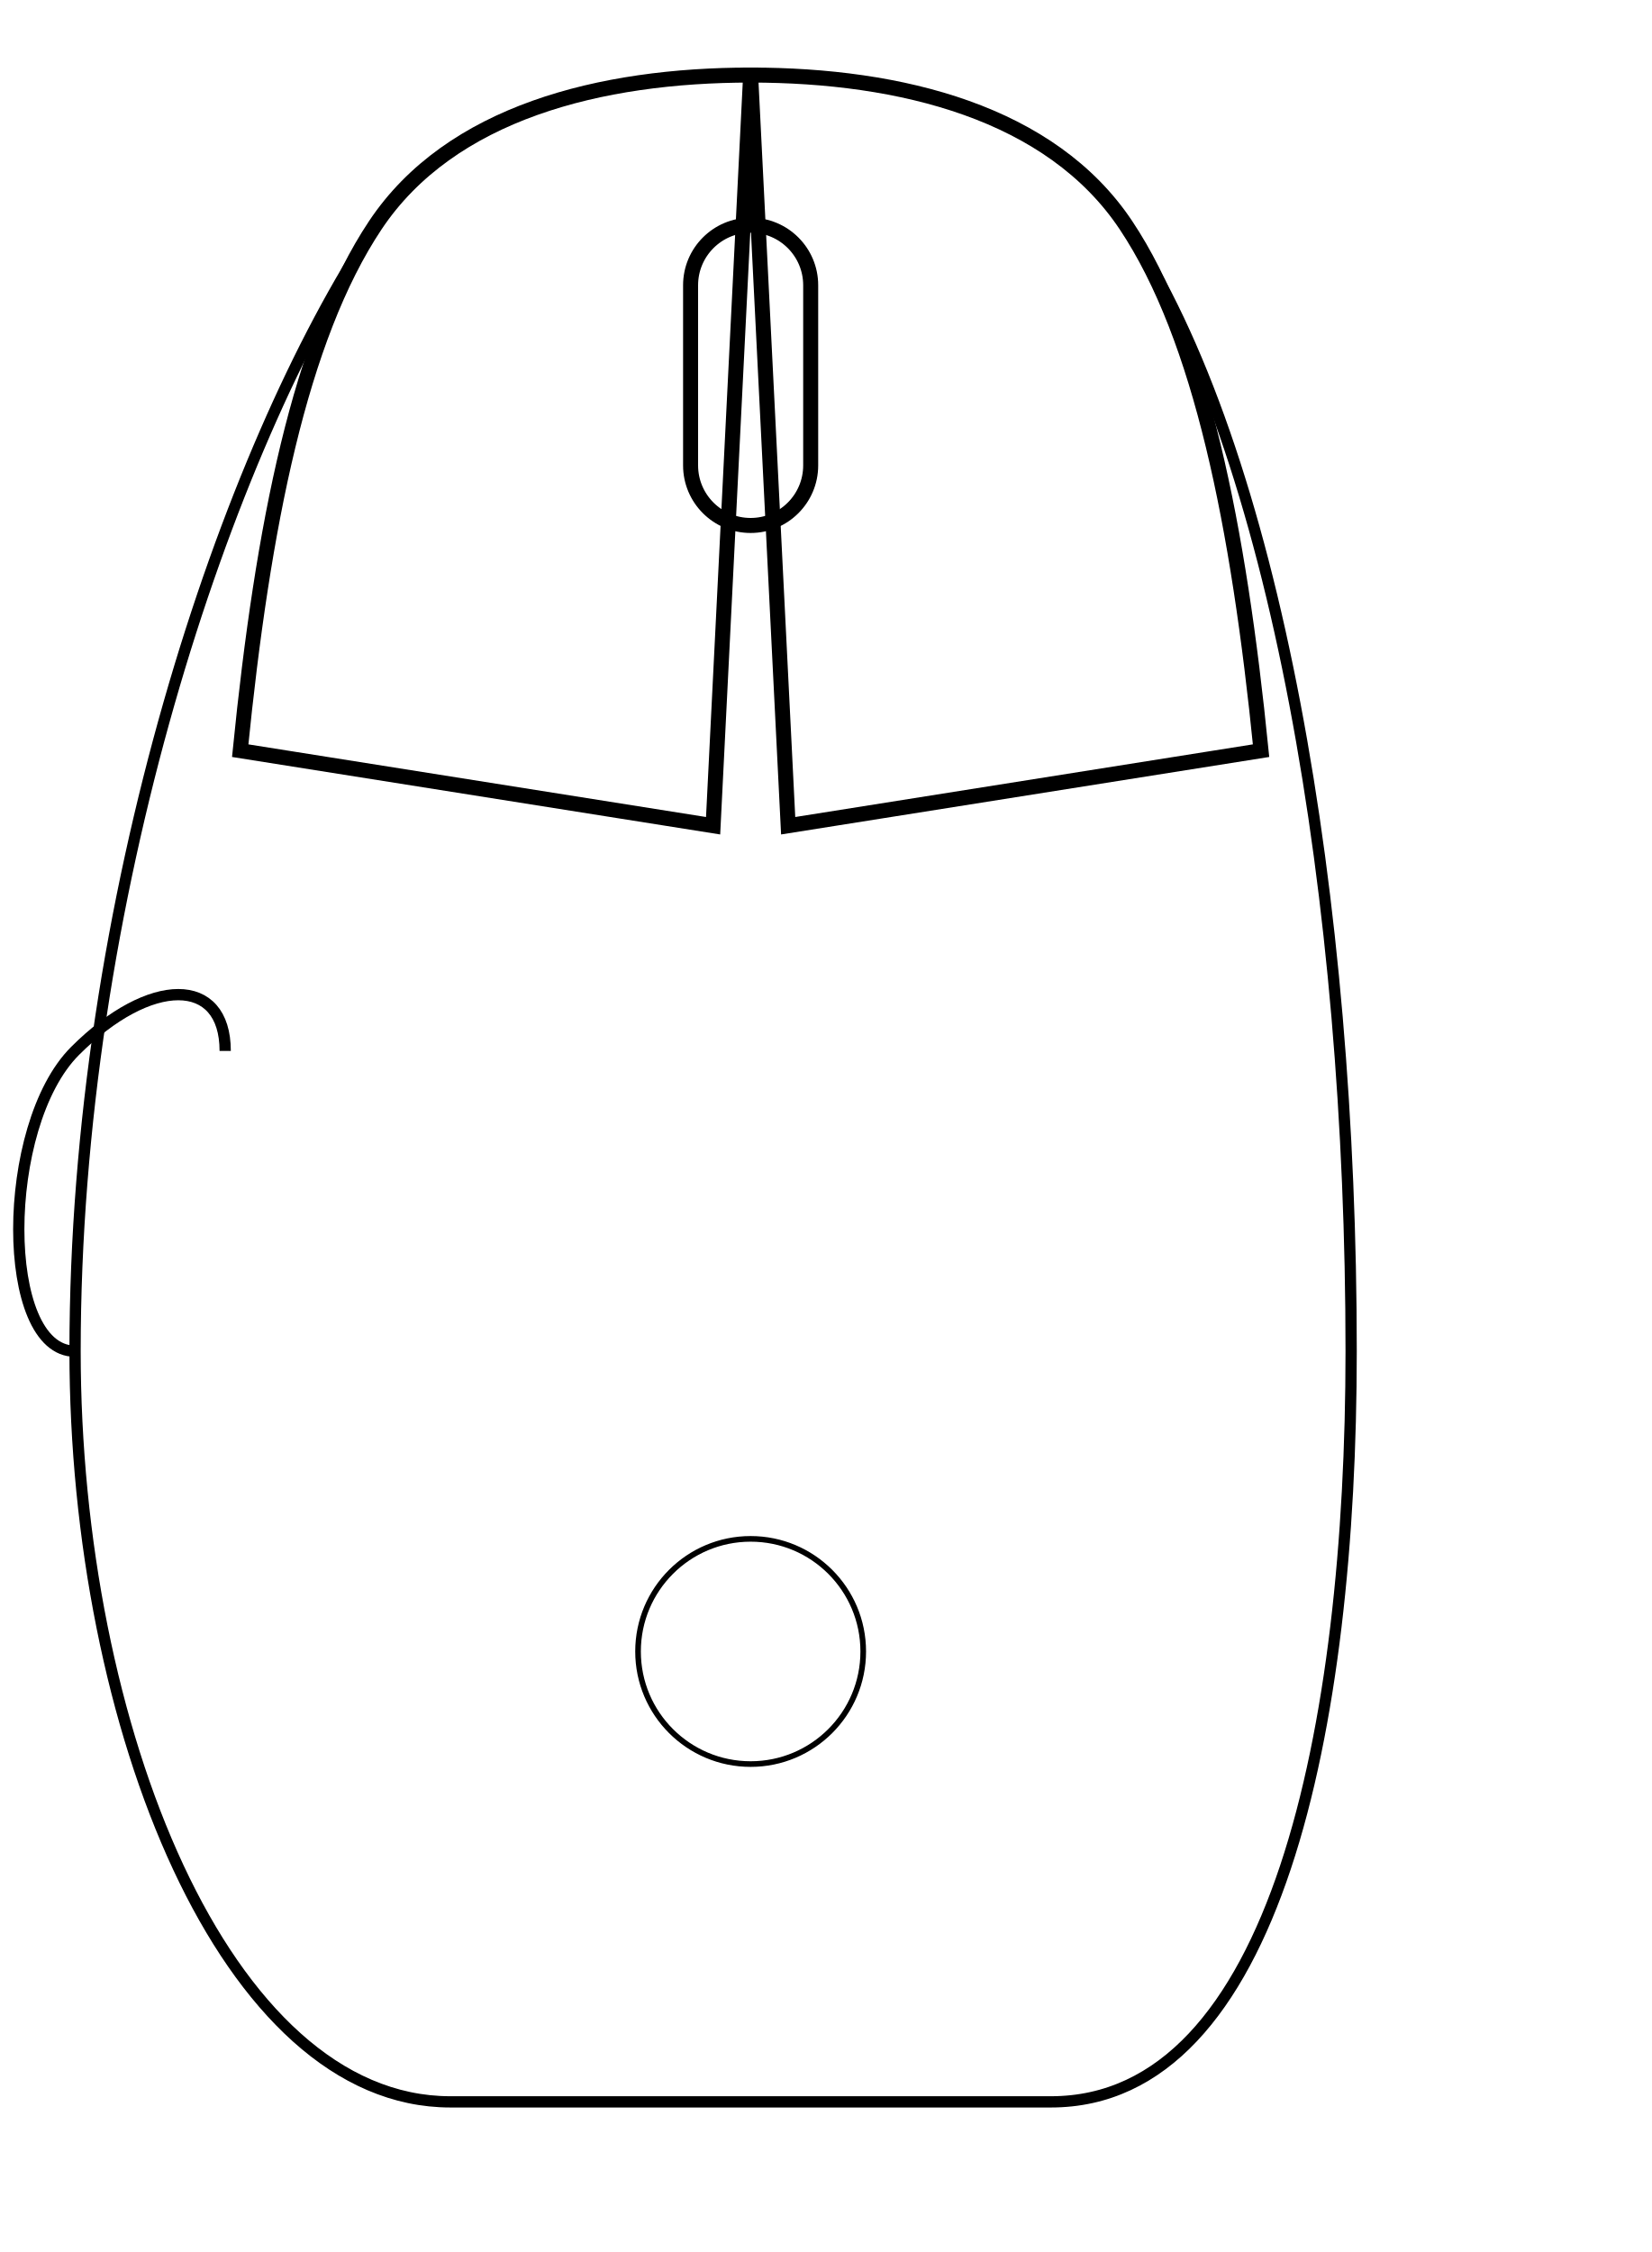
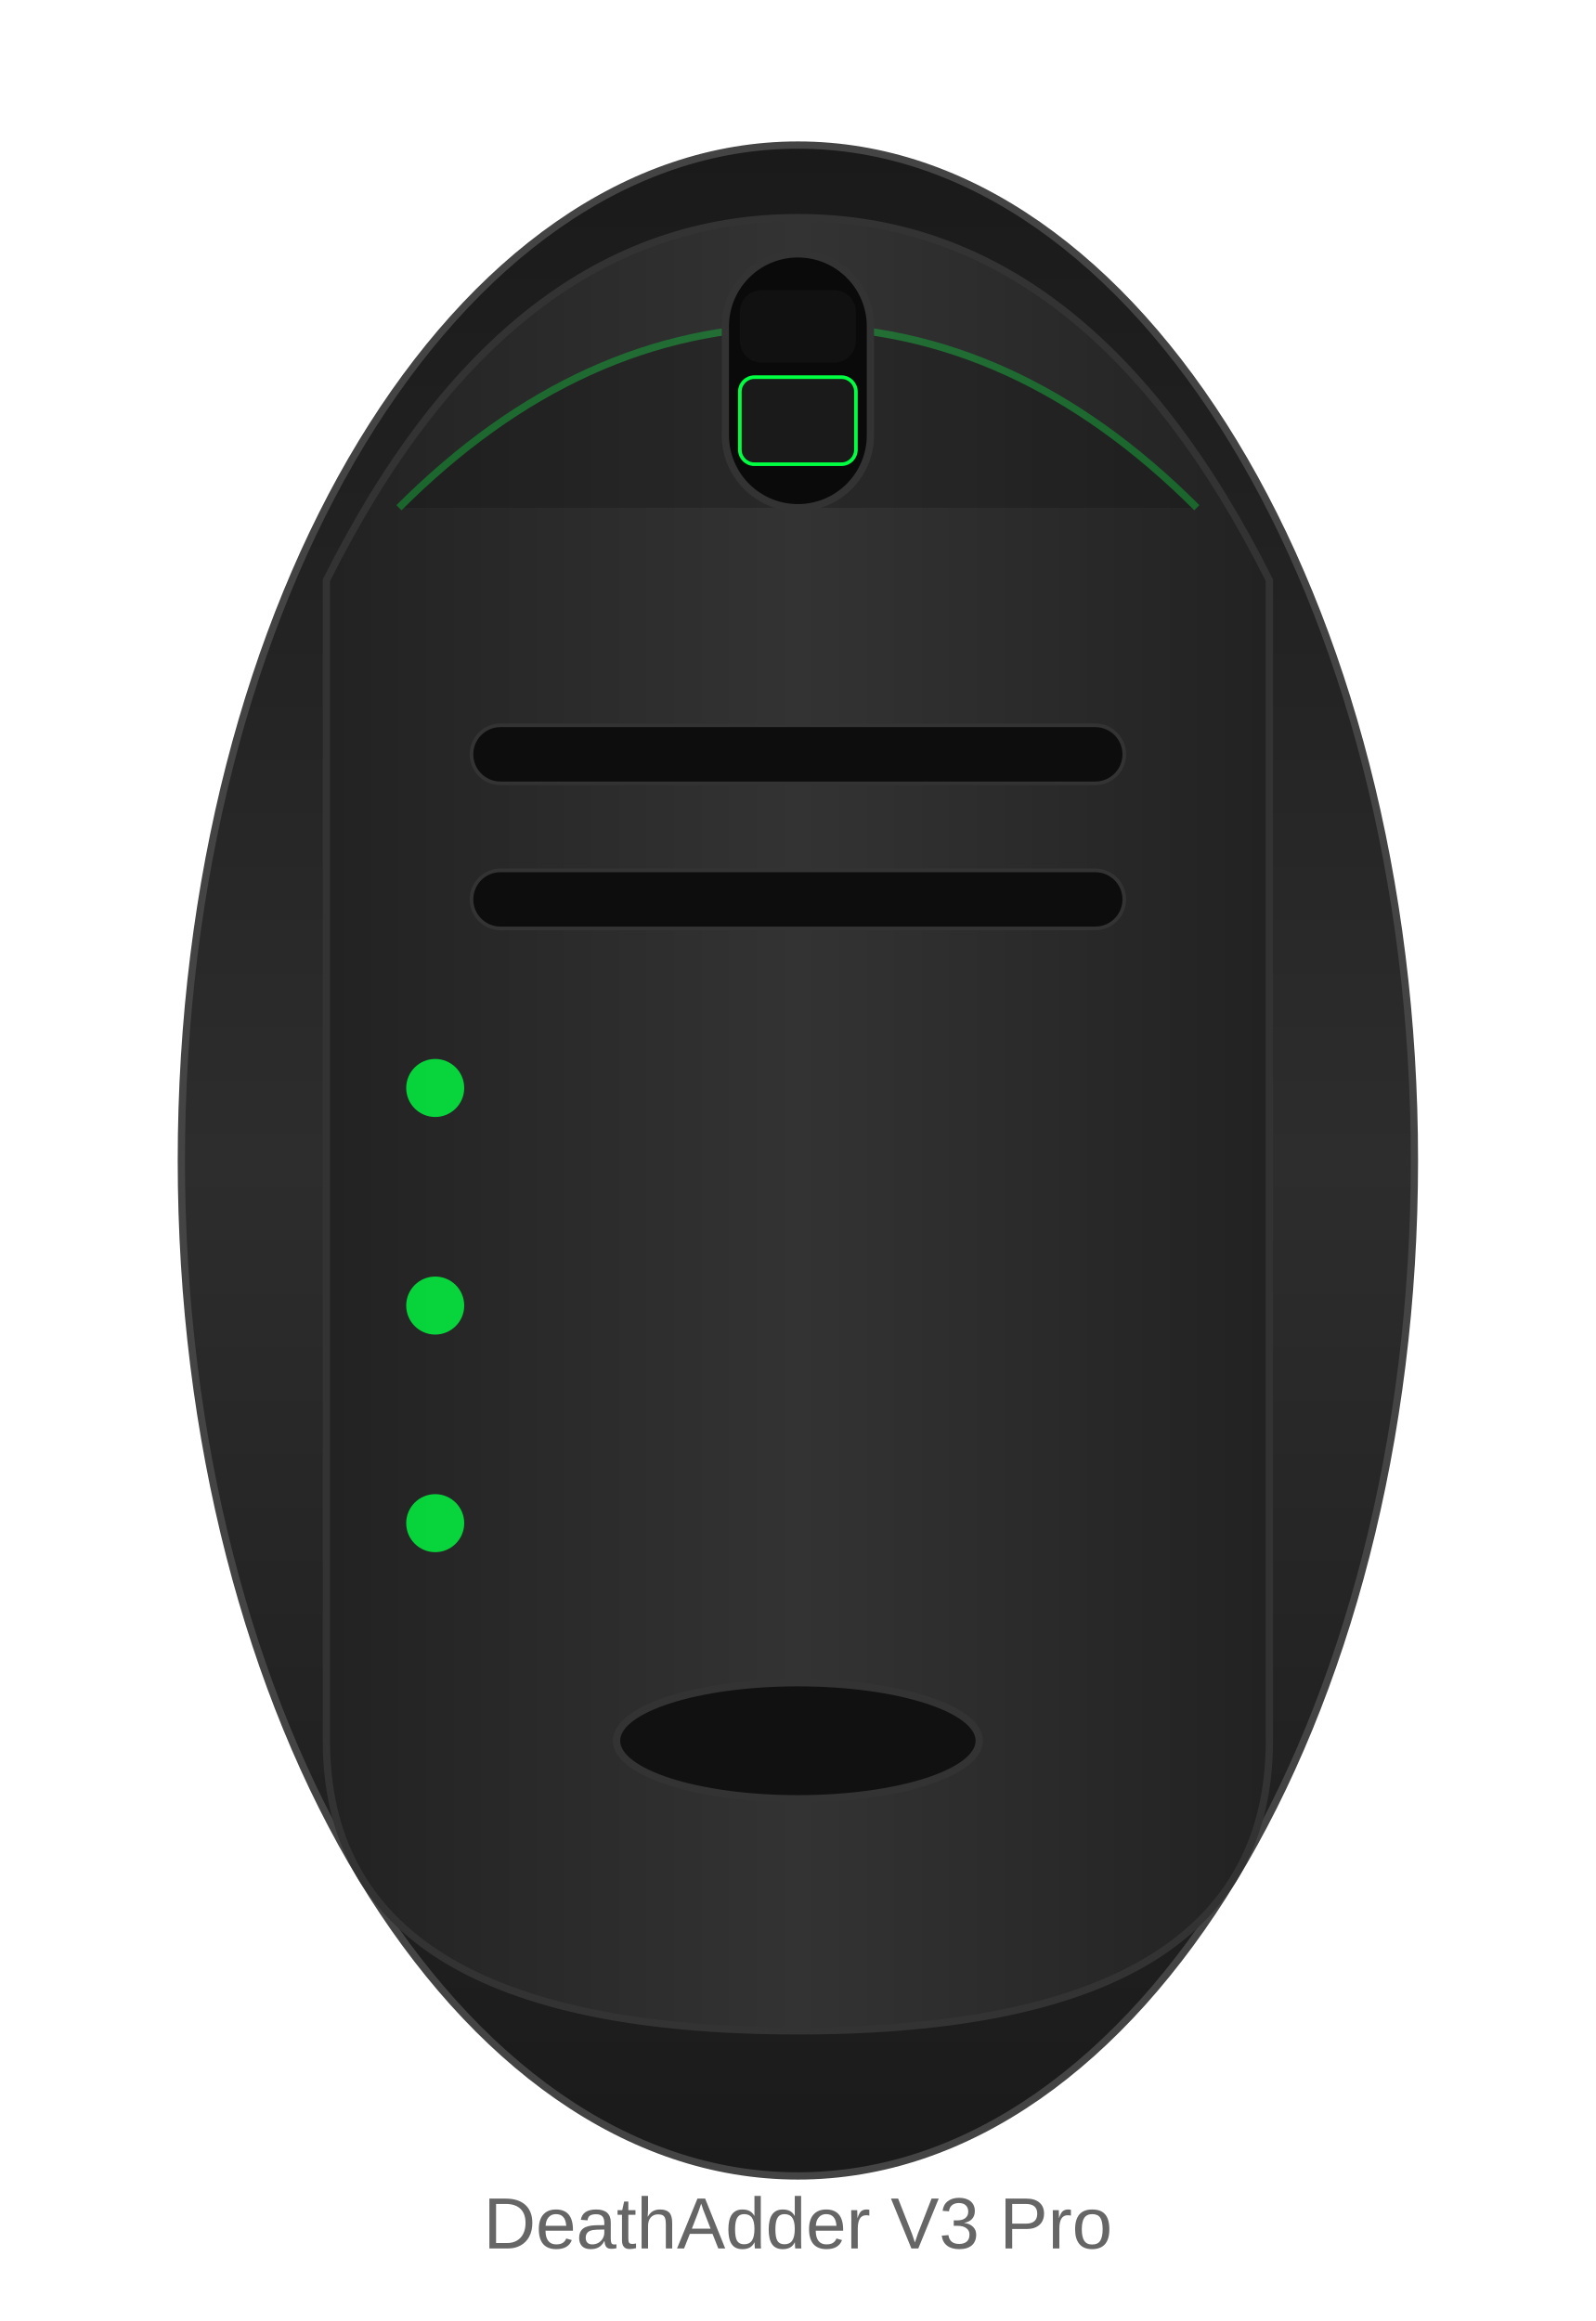
- <svg xmlns="http://www.w3.org/2000/svg" viewBox="0 0 220 300" fill="none" stroke="currentColor">
-   <path d="M 60 280 C 30 280 10 230 10 180 C 10 120 30 60 50 30 C 60 15 80 10 100 10 C 120 10 140 15 150 30 C 170 60 180 120 180 180 C 180 230 170 280 140 280 C 120 280 80 280 60 280 Z" stroke-width="1.5" />
-   <path d="M 10 180 C 0 180 0 150 10 140 C 20 130 30 130 30 140" stroke-width="1.5" />
-   <path d="M 100 10 C 80 10 60 15 50 30 C 40 45 35 70 32 100 L 95 110 Z" stroke-width="2" />
-   <path d="M 100 10 C 120 10 140 15 150 30 C 160 45 165 70 168 100 L 105 110 Z" stroke-width="2" />
-   <rect x="92" y="30" width="16" height="40" rx="8" stroke-width="2" />
-   <circle cx="100" cy="220" r="15" stroke-width="0.75" />
+ <svg xmlns="http://www.w3.org/2000/svg" viewBox="0 0 220 320">
+   <defs>
+     <linearGradient id="da-body" x1="0%" y1="0%" x2="0%" y2="100%">
+       <stop offset="0%" style="stop-color:#1a1a1a" />
+       <stop offset="50%" style="stop-color:#2d2d2d" />
+       <stop offset="100%" style="stop-color:#1a1a1a" />
+     </linearGradient>
+     <linearGradient id="da-grip" x1="0%" y1="0%" x2="100%" y2="0%">
+       <stop offset="0%" style="stop-color:#222" />
+       <stop offset="50%" style="stop-color:#333" />
+       <stop offset="100%" style="stop-color:#222" />
+     </linearGradient>
+   </defs>
+   <ellipse cx="110" cy="160" rx="85" ry="140" fill="url(#da-body)" stroke="#444" stroke-width="1" />
+   <path d="M 45 80 Q 70 30 110 30 Q 150 30 175 80 L 175 240 Q 175 280 110 280 Q 45 280 45 240 Z" fill="url(#da-grip)" stroke="#333" stroke-width="1" />
+   <path d="M 55 70 Q 80 45 110 45 Q 140 45 165 70" fill="#111" stroke="#00ff41" stroke-width="1" opacity="0.3" />
+   <rect x="100" y="35" width="20" height="35" rx="10" fill="#0a0a0a" stroke="#333" stroke-width="1" />
+   <rect x="102" y="40" width="16" height="10" rx="3" fill="#111" />
+   <rect x="102" y="52" width="16" height="12" rx="2" fill="#1a1a1a" stroke="#00ff41" stroke-width="0.5" />
+   <rect x="65" y="100" width="90" height="8" rx="4" fill="#0d0d0d" stroke="#333" stroke-width="0.5" />
+   <rect x="65" y="120" width="90" height="8" rx="4" fill="#0d0d0d" stroke="#333" stroke-width="0.5" />
+   <ellipse cx="110" cy="240" rx="25" ry="8" fill="#111" stroke="#333" stroke-width="1" />
+   <circle cx="60" cy="150" r="4" fill="#00ff41" opacity="0.8" />
+   <circle cx="60" cy="180" r="4" fill="#00ff41" opacity="0.8" />
+   <circle cx="60" cy="210" r="4" fill="#00ff41" opacity="0.8" />
+   <text x="110" y="310" text-anchor="middle" font-family="Arial" font-size="10" fill="#666">DeathAdder V3 Pro</text>
</svg>
